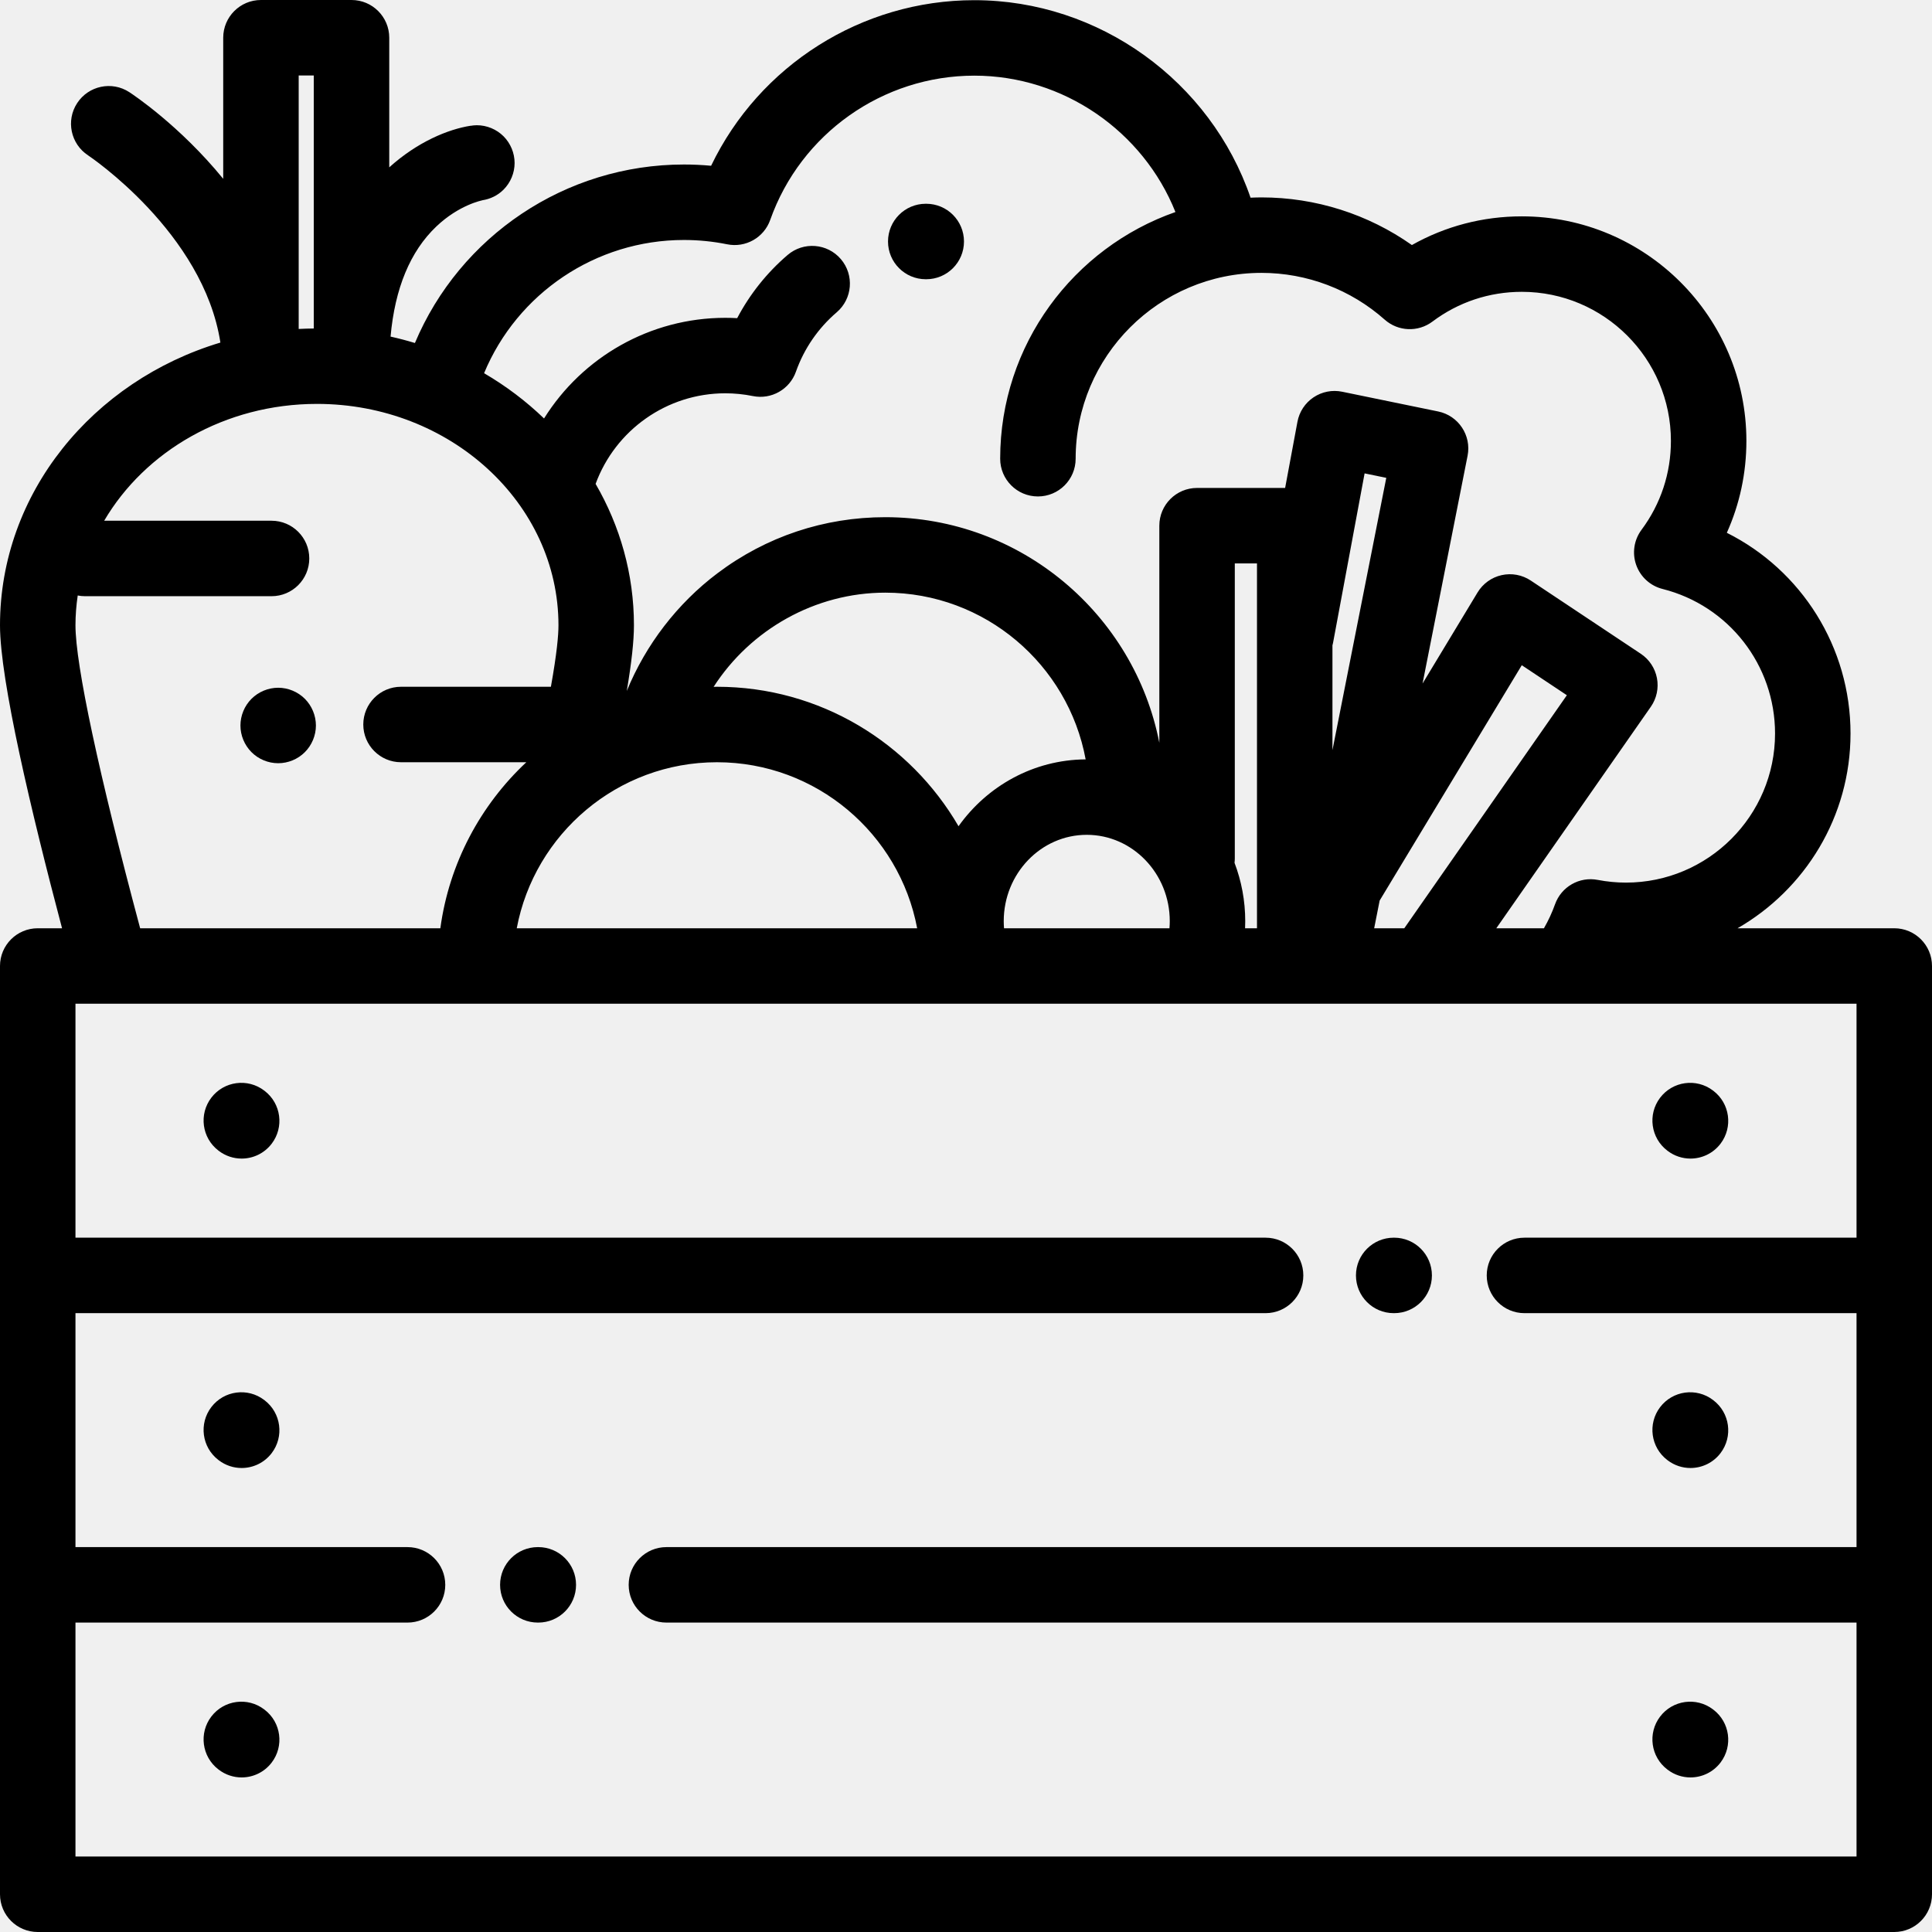
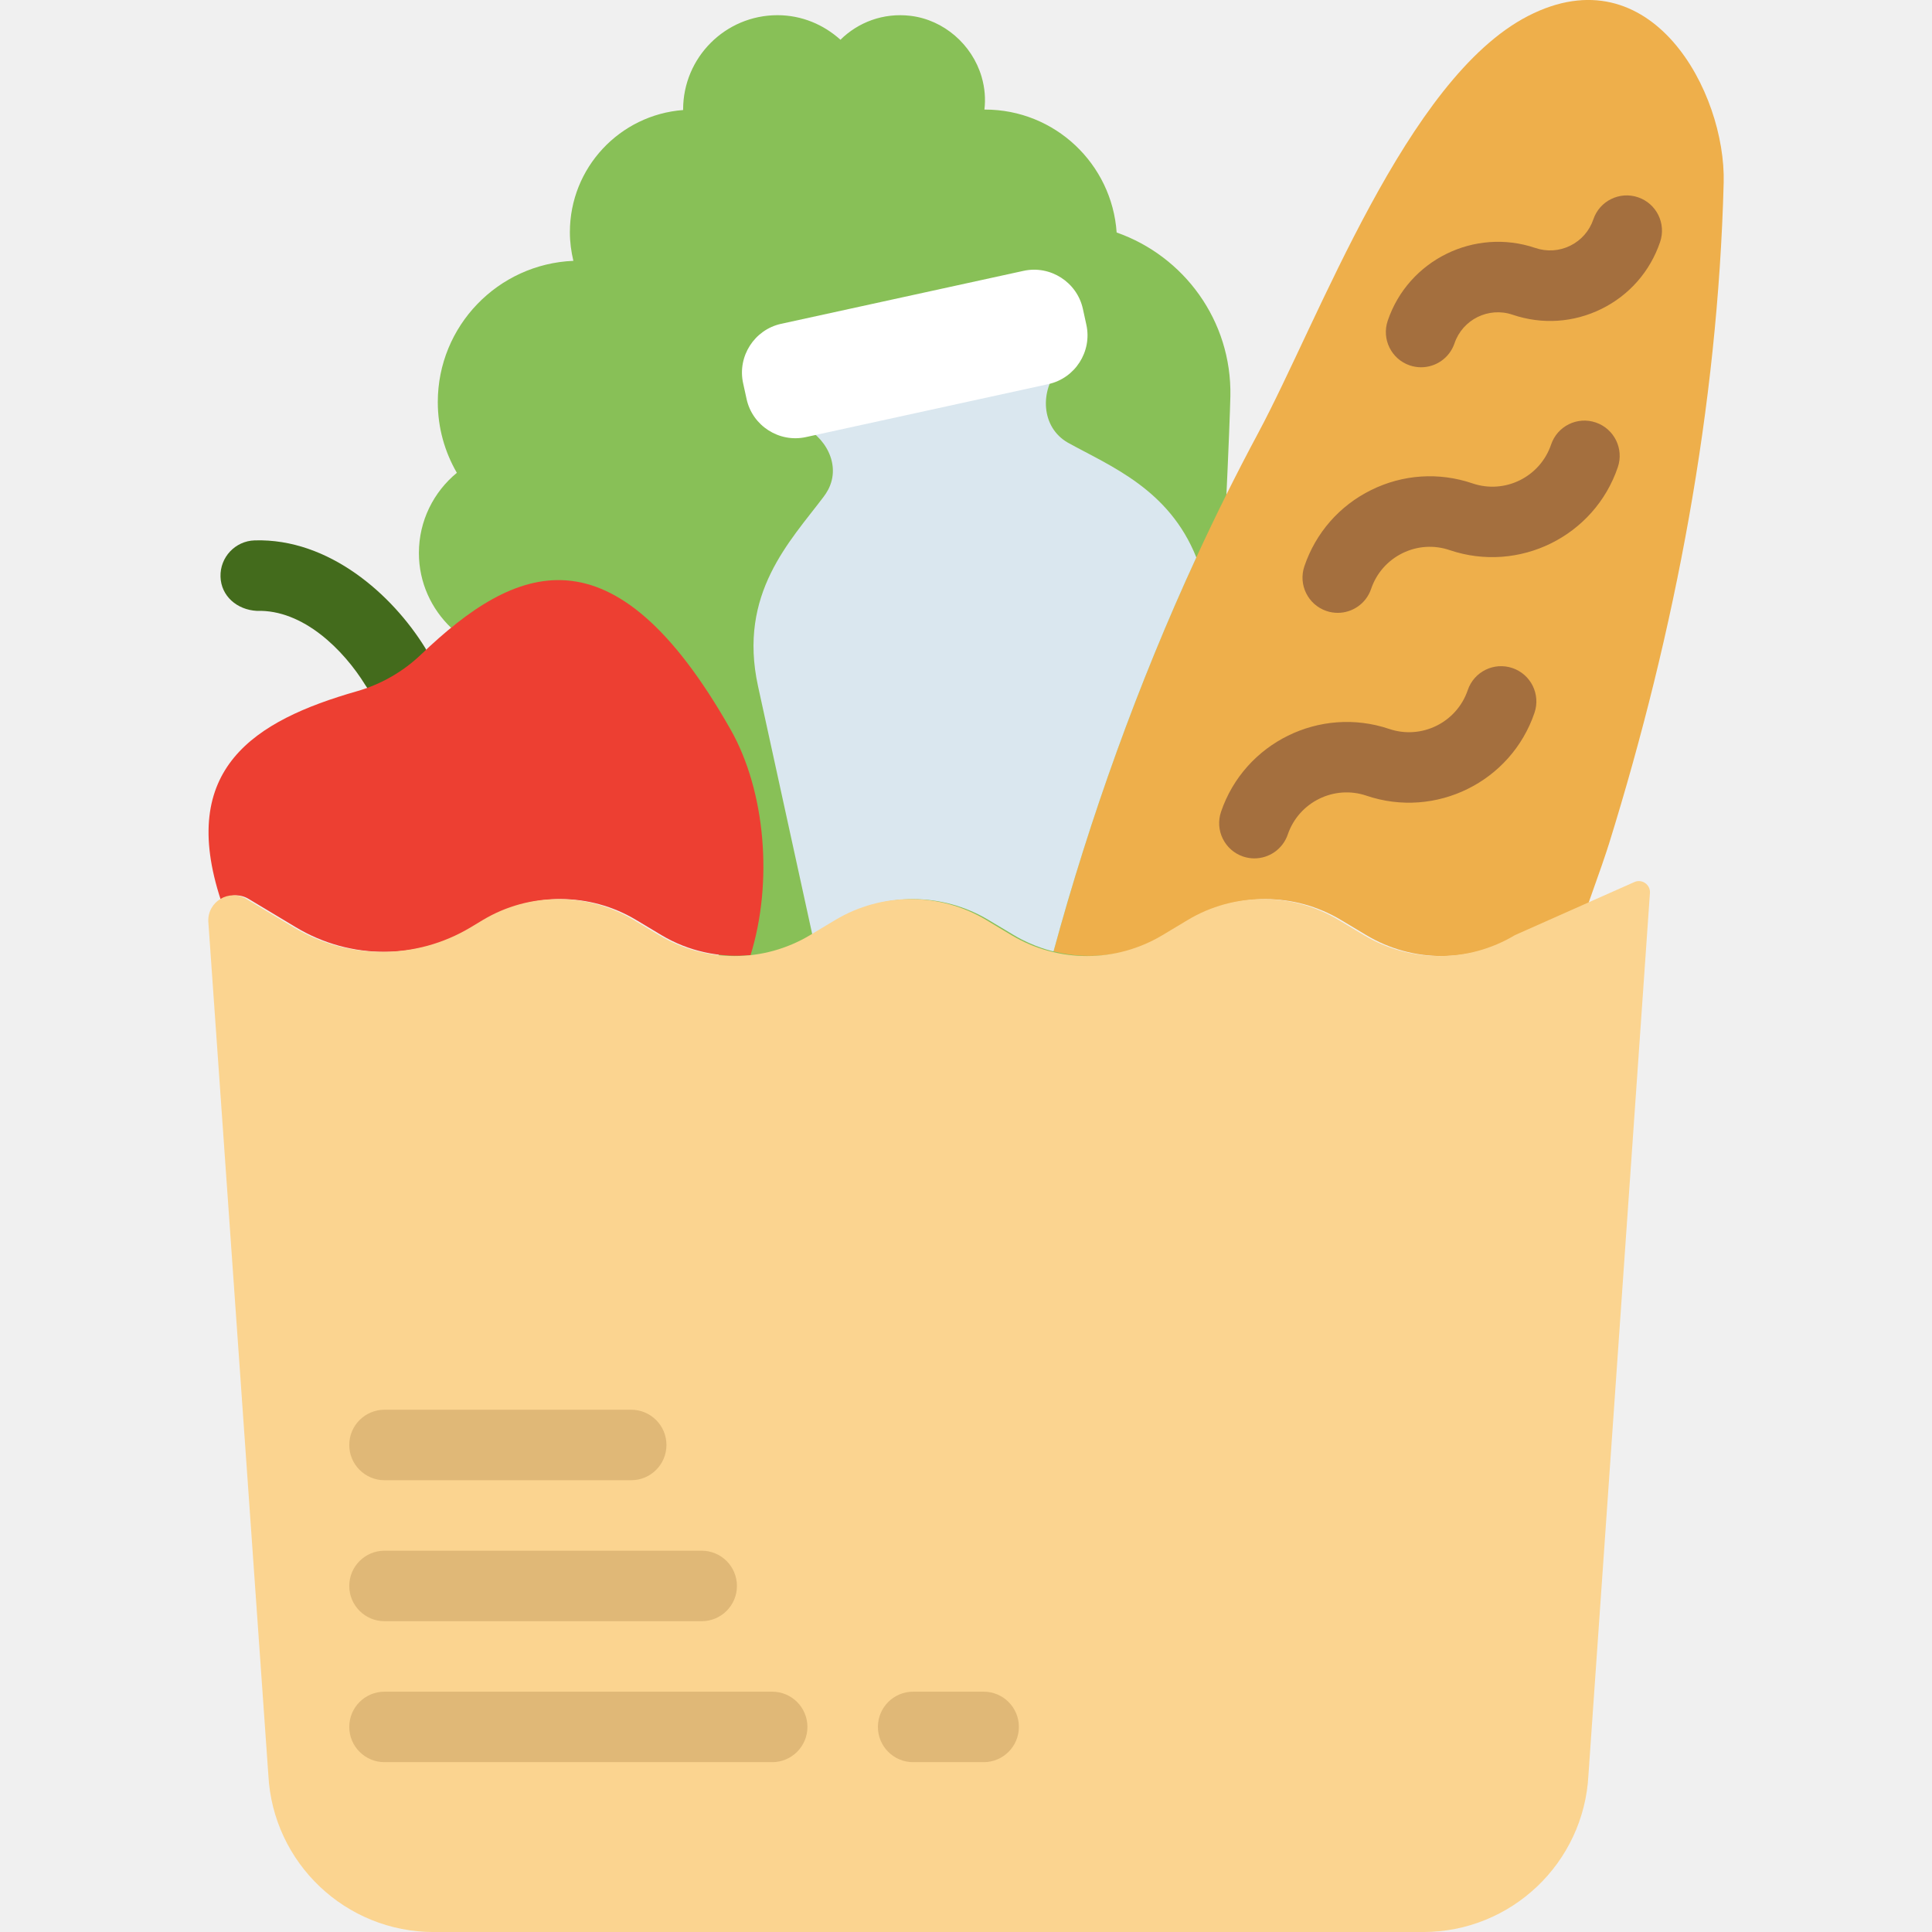
- <svg xmlns="http://www.w3.org/2000/svg" version="1.1" id="Capa_1" x="0px" y="0px" viewBox="0 0 512 512" style="enable-background:new 0 0 512 512;" xml:space="preserve">
+ <svg xmlns="http://www.w3.org/2000/svg" version="1.1" id="Capa_1" x="0px" y="0px" viewBox="0 0 54.819 54.819" style="enable-background:new 0 0 54.819 54.819;" xml:space="preserve">
  <g>
+     <path style="fill:#436B1C;" d="M11.217,19.913c-0.335,0-0.663-0.169-0.852-0.476c-0.614-0.995-1.761-2.146-3.078-2.104   c-0.56-0.03-1.014-0.418-1.03-0.969c-0.017-0.553,0.417-1.014,0.969-1.031c2.107-0.063,3.904,1.534,4.841,3.055   c0.29,0.47,0.144,1.086-0.326,1.376C11.578,19.865,11.396,19.913,11.217,19.913z" />
    <g>
-       <path d="M70.127,453.096l-0.092-0.07c-4.384-3.357-10.66-2.527-14.02,1.858c-3.358,4.384-2.526,10.661,1.857,14.02l0.092,0.07    c1.814,1.39,3.952,2.062,6.074,2.062c3.005,0,5.977-1.35,7.945-3.92C75.343,462.731,74.511,456.455,70.127,453.096z" />
+       <path style="fill:#88C057;" d="M31.684,6.597c-0.134-1.948-1.753-3.488-3.735-3.488c-0.006,0-0.011,0.001-0.017,0.001    c0.035-0.295,0.015-0.607-0.08-0.932c-0.268-0.914-1.072-1.616-2.018-1.729c-0.776-0.092-1.488,0.186-1.987,0.679    c-0.475-0.429-1.097-0.697-1.787-0.697c-1.479,0-2.677,1.199-2.677,2.677c0,0.005,0.001,0.009,0.001,0.014    c-1.797,0.136-3.214,1.635-3.214,3.467c0,0.28,0.037,0.551,0.099,0.812c-2.139,0.089-3.847,1.847-3.847,4.008    c0,0.732,0.199,1.416,0.541,2.007c-0.657,0.54-1.077,1.359-1.077,2.276c0,0.838,0.355,1.589,0.917,2.124    c2.412-1.971,4.946,4.621,7.93,9.884c0.991,1.748,11.698-0.114,12.551,0.972c0.972-0.874,1.6-16.094,1.627-17.431    C34.953,9.096,33.591,7.266,31.684,6.597z" />
    </g>
-   </g>
-   <g>
+     <path style="fill:#EEAF4B;" d="M33.053,26.533l0.713-0.427c1.32-0.792,2.968-0.792,4.287,0l0.713,0.427   c1.32,0.792,2.968,0.792,4.287,0l2.015-0.896c0.296-0.826,0.502-1.424,0.584-1.689c1.88-6.047,3.091-12.414,3.256-18.765   c0.066-2.554-2.046-6.537-5.555-4.727c-3.449,1.778-5.919,8.597-7.655,11.835c-2.466,4.601-4.416,9.605-5.805,14.704   C30.951,27.262,32.089,27.111,33.053,26.533z" />
+     <path style="fill:#ED3F32;" d="M7.055,25.506L8.4,26.313c1.545,0.927,3.475,0.927,5.02,0l0.346-0.208   c1.32-0.792,2.968-0.792,4.287,0l0.713,0.427c0.775,0.465,1.663,0.649,2.531,0.568c0.64-2.067,0.425-4.651-0.567-6.4   c-3.336-5.885-6.111-4.686-8.781-2.131c-0.512,0.49-1.138,0.849-1.82,1.044c-2.928,0.837-5.089,2.206-3.86,5.934   C6.486,25.389,6.788,25.346,7.055,25.506z" />
+     <path style="fill:#A46F3E;" d="M35.592,24.356c-0.106,0-0.215-0.017-0.321-0.053c-0.523-0.178-0.803-0.746-0.625-1.269   c0.667-1.962,2.809-3.012,4.768-2.352c0.919,0.313,1.92-0.181,2.232-1.1c0.177-0.523,0.743-0.805,1.269-0.626   c0.523,0.178,0.803,0.746,0.625,1.269c-0.666,1.963-2.806,3.017-4.768,2.352c-0.918-0.312-1.919,0.183-2.232,1.1   C36.397,24.095,36.008,24.356,35.592,24.356z" />
+     <path style="fill:#A46F3E;" d="M37.957,17.389c-0.106,0-0.215-0.017-0.321-0.053c-0.523-0.178-0.803-0.746-0.625-1.269   c0.323-0.951,0.997-1.72,1.897-2.164c0.9-0.444,1.919-0.511,2.871-0.188c0.921,0.314,1.92-0.181,2.232-1.101   c0.177-0.524,0.745-0.805,1.268-0.626c0.523,0.178,0.803,0.746,0.625,1.269c-0.666,1.964-2.806,3.016-4.768,2.353   c-0.445-0.152-0.923-0.121-1.344,0.087s-0.736,0.567-0.888,1.013C38.763,17.127,38.374,17.389,37.957,17.389z" />
+     <path style="fill:#A46F3E;" d="M40.323,10.421c-0.106,0-0.215-0.017-0.322-0.053c-0.523-0.178-0.803-0.746-0.625-1.269   c0.584-1.722,2.463-2.646,4.185-2.064c0.33,0.112,0.682,0.09,0.993-0.063c0.311-0.153,0.544-0.419,0.656-0.748   c0.177-0.523,0.744-0.804,1.269-0.626c0.523,0.178,0.803,0.746,0.625,1.269c-0.284,0.835-0.875,1.51-1.665,1.899   c-0.791,0.39-1.686,0.447-2.521,0.164c-0.678-0.231-1.418,0.134-1.648,0.813C41.128,10.159,40.739,10.421,40.323,10.421z" />
    <g>
-       <path d="M70.127,371.096l-0.092-0.07c-4.384-3.357-10.66-2.527-14.02,1.858c-3.358,4.384-2.526,10.661,1.857,14.02l0.092,0.07    c1.814,1.39,3.952,2.062,6.074,2.062c3.005,0,5.977-1.35,7.945-3.92C75.343,380.731,74.511,374.455,70.127,371.096z" />
+       <path style="fill:#DAE7EF;" d="M23.37,14.095c-0.945,1.257-2.436,2.745-1.862,5.373l1.544,7.065c0,0,0.001,0,0.001,0l0.713-0.427    c1.32-0.792,2.968-0.792,4.287,0l0.713,0.427c0.58,0.348,1.127,0.463,1.127,0.463c1.042-3.823,2.399-7.593,4.052-11.179    c-0.774-1.936-2.427-2.584-3.627-3.247c-0.007-0.004-0.014-0.008-0.02-0.011c-0.759-0.435-0.806-1.474-0.235-2.136    c0.225-0.261,0.329-0.62,0.251-0.98l-0.121-0.552c-0.133-0.608-0.739-0.996-1.346-0.863L22.77,9.354    c-0.608,0.133-0.996,0.739-0.863,1.346l0.121,0.552c0.08,0.368,0.334,0.653,0.656,0.792c0.739,0.319,1.19,1.144,0.812,1.855    C23.46,13.966,23.418,14.031,23.37,14.095z" />
    </g>
-   </g>
-   <g>
-     <g>
-       <path d="M70.127,289.096l-0.092-0.07c-4.384-3.357-10.66-2.527-14.02,1.858c-3.358,4.384-2.526,10.661,1.857,14.02l0.092,0.07    c1.814,1.39,3.952,2.062,6.074,2.062c3.005,0,5.977-1.35,7.945-3.92C75.343,298.731,74.511,292.455,70.127,289.096z" />
-     </g>
-   </g>
-   <g>
-     <g>
-       <path d="M454.04,453.065l-0.093-0.07c-4.402-3.336-10.674-2.472-14.01,1.93c-3.336,4.401-2.472,10.674,1.93,14.01l0.093,0.07    c1.807,1.369,3.928,2.031,6.032,2.031c3.023,0,6.011-1.365,7.978-3.96C459.306,462.674,458.441,456.401,454.04,453.065z" />
-     </g>
-   </g>
-   <g>
-     <g>
-       <path d="M454.04,371.066l-0.093-0.07c-4.402-3.336-10.674-2.472-14.01,1.93c-3.335,4.4-2.471,10.673,1.93,14.009l0.093,0.07    c1.807,1.369,3.928,2.031,6.032,2.031c3.023,0,6.011-1.365,7.978-3.96C459.306,380.675,458.442,374.402,454.04,371.066z" />
-     </g>
-   </g>
-   <g>
-     <g>
-       <path d="M454.04,289.066l-0.093-0.07c-4.402-3.336-10.674-2.472-14.01,1.93s-2.471,10.673,1.93,14.009l0.093,0.07    c1.807,1.369,3.928,2.031,6.032,2.031c3.023,0,6.011-1.365,7.978-3.96C459.306,298.675,458.442,292.402,454.04,289.066z" />
-     </g>
-   </g>
-   <g>
-     <g>
-       <path d="M369.472,328h-0.13c-5.522,0-10,4.477-10,10s4.477,10,10,10h0.13c5.522,0,10-4.477,10-10S374.994,328,369.472,328z" />
-     </g>
-   </g>
-   <g>
-     <g>
-       <path d="M142.658,410h-0.13c-5.522,0-10,4.477-10,10s4.478,10,10,10h0.13c5.522,0,10-4.477,10-10S148.181,410,142.658,410z" />
-     </g>
-   </g>
-   <g>
-     <g>
-       <path d="M80.79,185.19c-1.86-1.86-4.44-2.93-7.07-2.93c-2.63,0-5.21,1.07-7.07,2.93c-1.859,1.86-2.93,4.44-2.93,7.08    c0,2.63,1.07,5.2,2.93,7.06c1.86,1.87,4.431,2.93,7.07,2.93c2.63,0,5.21-1.06,7.07-2.93c1.859-1.86,2.93-4.43,2.93-7.06    C83.72,189.63,82.65,187.06,80.79,185.19z" />
-     </g>
-   </g>
-   <g>
-     <g>
-       <path d="M502,246h-41.534c17.872-10.28,29.941-29.556,29.941-51.611c0-22.896-12.99-43.277-32.78-53.194    c3.414-7.59,5.185-15.833,5.185-24.348c0-32.814-26.696-59.511-59.511-59.511c-10.346,0-20.282,2.61-29.137,7.605    c-11.618-8.188-25.511-12.627-39.854-12.627c-0.973,0-1.938,0.034-2.902,0.074c-10.565-30.798-40.025-52.34-73.205-52.34    c-29.92,0-56.994,17.329-69.75,43.882c-2.393-0.222-4.797-0.334-7.199-0.334c-31.445,0-59.373,18.989-71.297,47.304    c-2.116-0.646-4.269-1.21-6.454-1.699c1.146-12.781,5.2-22.579,12.117-29.167c6.025-5.739,12.077-6.928,12.332-6.976l-0.139,0.023    l-0.002-0.011c2.114-0.311,4.115-1.286,5.634-2.812c1.859-1.86,2.93-4.43,2.93-7.06c0-2.64-1.07-5.21-2.93-7.08    c-1.86-1.86-4.44-2.93-7.07-2.93c-0.561,0-1.118,0.059-1.668,0.153l-0.003-0.017c-5.938,0.935-14.059,4.263-21.549,11.025V10    c0-5.523-4.478-10-10-10h-24c-5.522,0-10,4.477-10,10v37.391C47.651,33.292,35.232,25.05,34.269,24.421    c-4.619-3.013-10.797-1.711-13.818,2.901c-3.022,4.613-1.731,10.808,2.875,13.839c0.331,0.217,30.586,20.477,35.081,49.622    C24.568,100.948,0,130.689,0,165.714C0,180.266,8.299,215.208,16.444,246H10c-5.522,0-10,4.477-10,10v246c0,5.523,4.478,10,10,10    h492c5.522,0,10-4.477,10-10V256C512,250.477,507.522,246,502,246z M181.254,63.596c3.847,0,7.699,0.385,11.452,1.145    c4.884,0.988,9.749-1.767,11.411-6.465c8.093-22.865,29.828-38.228,54.086-38.228c23.64,0,44.737,14.739,53.3,36.142    c-27.011,9.451-46.445,35.178-46.445,65.374c0,5.523,4.478,10,10,10c5.522,0,10-4.477,10-10c0-27.157,22.094-49.25,49.251-49.25    c12.043,0,23.641,4.403,32.655,12.399c3.555,3.153,8.84,3.368,12.64,0.516c6.877-5.164,15.071-7.893,23.695-7.893    c21.786,0,39.511,17.725,39.511,39.511c0,8.565-2.695,16.714-7.796,23.564c-1.994,2.679-2.52,6.178-1.399,9.325    c1.121,3.147,3.737,5.527,6.977,6.344c17.554,4.426,29.814,20.179,29.814,38.309c0,21.786-17.725,39.511-39.511,39.511    c-2.482,0-5.002-0.242-7.491-0.719c-4.847-0.932-9.646,1.816-11.304,6.464c-0.783,2.197-1.774,4.324-2.939,6.355h-12.624    l40.949-58.7c1.539-2.206,2.124-4.94,1.623-7.583c-0.501-2.643-2.046-4.973-4.285-6.463l-29.155-19.402    c-2.271-1.512-5.063-2.031-7.724-1.434c-2.662,0.596-4.966,2.253-6.376,4.589l-14.579,24.14l11.934-60.369    c1.064-5.389-2.416-10.628-7.796-11.734l-25.445-5.233c-2.629-0.542-5.367-0.002-7.595,1.496c-2.228,1.498-3.76,3.829-4.251,6.468    l-3.265,17.535h-23.337c-5.522,0-10,4.477-10,10v57.544c-6.646-34.029-36.673-59.794-72.617-59.794    c-16.197,0-31.581,5.139-44.487,14.862c-10.643,8.017-19.002,18.929-24.032,31.197c1.274-7.51,1.902-13.27,1.902-17.404    c0-13.561-3.683-26.332-10.16-37.482c5.254-14.295,18.913-24.006,34.363-24.006c2.455,0,4.915,0.247,7.313,0.733    c4.887,0.994,9.759-1.769,11.418-6.472c2.146-6.078,5.88-11.515,10.8-15.723c4.196-3.59,4.688-9.903,1.098-14.1    c-3.589-4.197-9.901-4.688-14.1-1.099c-5.494,4.7-10.03,10.398-13.373,16.749c-1.051-0.059-2.104-0.088-3.155-0.088    c-19.904,0-37.884,10.42-48.028,26.672c-4.75-4.573-10.082-8.608-15.891-11.998C137.066,77.779,157.846,63.596,181.254,63.596z     M365.622,238.655l37.666-62.365l11.947,7.951L372.153,246h-7.983L365.622,238.655z M353.113,198.797V171.03    c0.053-0.21,0.111-0.418,0.151-0.634l8.369-44.944l5.745,1.182L353.113,198.797z M327.163,228.653    c0.043-0.379,0.072-0.763,0.072-1.153v-78.191h5.879V246h-3.156c0.027-0.626,0.042-1.253,0.042-1.882    C330,238.667,328.988,233.455,327.163,228.653z M190,182c-0.296,0-0.587,0.019-0.883,0.022c9.777-15.18,26.909-24.963,45.5-24.963    c26.422,0,48.458,19.081,53.09,44.184c-13.837,0.098-26.099,7.061-33.687,17.714C241.199,196.885,217.313,182,190,182z     M243.057,246h-104.54h-1.573c4.705-25.012,26.699-44,53.057-44C216.359,202,238.352,220.988,243.057,246z M288,221.236    c12.131,0,22,10.265,22,22.882c0,0.631-0.03,1.258-0.079,1.882h-43.843c-0.049-0.624-0.079-1.251-0.079-1.882    C266,231.501,275.869,221.236,288,221.236z M79.155,20h4v67.057c-1.341,0.013-2.675,0.049-4,0.12V20z M20.597,157.81    c0.624,0.122,1.268,0.19,1.927,0.19h49.438c5.522,0,10-4.477,10-10s-4.478-10-10-10H27.606    c10.81-18.415,32.031-30.963,56.394-30.963c35.29,0,64,26.322,64,58.677c0,2.609-0.417,7.423-2.006,16.286h-39.719    c-5.522,0-10,4.477-10,10s4.478,10,10,10h33.206c-12.133,11.359-20.442,26.74-22.786,44H37.141    C26.216,205.214,20,176.152,20,165.714C20,163.033,20.215,160.398,20.597,157.81z M492,328h-88c-5.522,0-10,4.477-10,10    s4.478,10,10,10h88v62H176.606c-5.522,0-10,4.477-10,10s4.478,10,10,10H492v62H20v-62h88c5.522,0,10-4.477,10-10s-4.478-10-10-10    H20v-62h315.394c5.522,0,10-4.477,10-10s-4.478-10-10-10H20v-62h9.483H492V328z" />
-     </g>
-   </g>
-   <g>
-     <g>
-       <path d="M245.465,54h-0.132c-5.522,0-10,4.477-10,10s4.478,10,10,10h0.132c5.522,0,10-4.477,10-10S250.987,54,245.465,54z" />
-     </g>
+     <path style="fill:#FFFFFF;" d="M29.746,10.899l-6.879,1.503c-0.759,0.166-1.517-0.32-1.683-1.079l-0.099-0.452   c-0.166-0.759,0.32-1.517,1.079-1.683l6.879-1.503c0.759-0.166,1.517,0.32,1.683,1.079l0.099,0.452   C30.991,9.976,30.505,10.733,29.746,10.899z" />
+     <path style="fill:#FBD490;" d="M46.816,25.332l-1.745,25.029c-0.128,2.499-2.191,4.459-4.693,4.459H12.307   c-2.502,0-4.565-1.96-4.693-4.459L5.911,26.153c-0.029-0.569,0.588-0.94,1.077-0.647l1.345,0.807c1.545,0.927,3.475,0.927,5.02,0   l0.346-0.208c1.32-0.792,2.968-0.792,4.287,0l0.713,0.428c1.32,0.792,2.968,0.792,4.287,0l0.713-0.428   c1.32-0.792,2.968-0.792,4.287,0l0.713,0.428c1.32,0.792,2.968,0.792,4.287,0l0.713-0.428c1.32-0.792,2.968-0.792,4.287,0   l0.713,0.428c1.32,0.792,2.968,0.792,4.287,0l3.387-1.505C46.588,24.932,46.828,25.097,46.816,25.332z" />
+     <path style="fill:#E0B877;" d="M17.91,42h-7c-0.552,0-1-0.447-1-1s0.448-1,1-1h7c0.552,0,1,0.447,1,1S18.462,42,17.91,42z" />
+     <path style="fill:#E0B877;" d="M19.91,46h-9c-0.552,0-1-0.447-1-1s0.448-1,1-1h9c0.552,0,1,0.447,1,1S20.462,46,19.91,46z" />
+     <path style="fill:#E0B877;" d="M21.91,50h-11c-0.552,0-1-0.447-1-1s0.448-1,1-1h11c0.552,0,1,0.447,1,1S22.462,50,21.91,50z" />
+     <path style="fill:#E0B877;" d="M27.91,50h-2c-0.552,0-1-0.447-1-1s0.448-1,1-1h2c0.552,0,1,0.447,1,1S28.462,50,27.91,50z" />
  </g>
  <g>
</g>
  <g>
</g>
  <g>
</g>
  <g>
</g>
  <g>
</g>
  <g>
</g>
  <g>
</g>
  <g>
</g>
  <g>
</g>
  <g>
</g>
  <g>
</g>
  <g>
</g>
  <g>
</g>
  <g>
</g>
  <g>
</g>
</svg>
